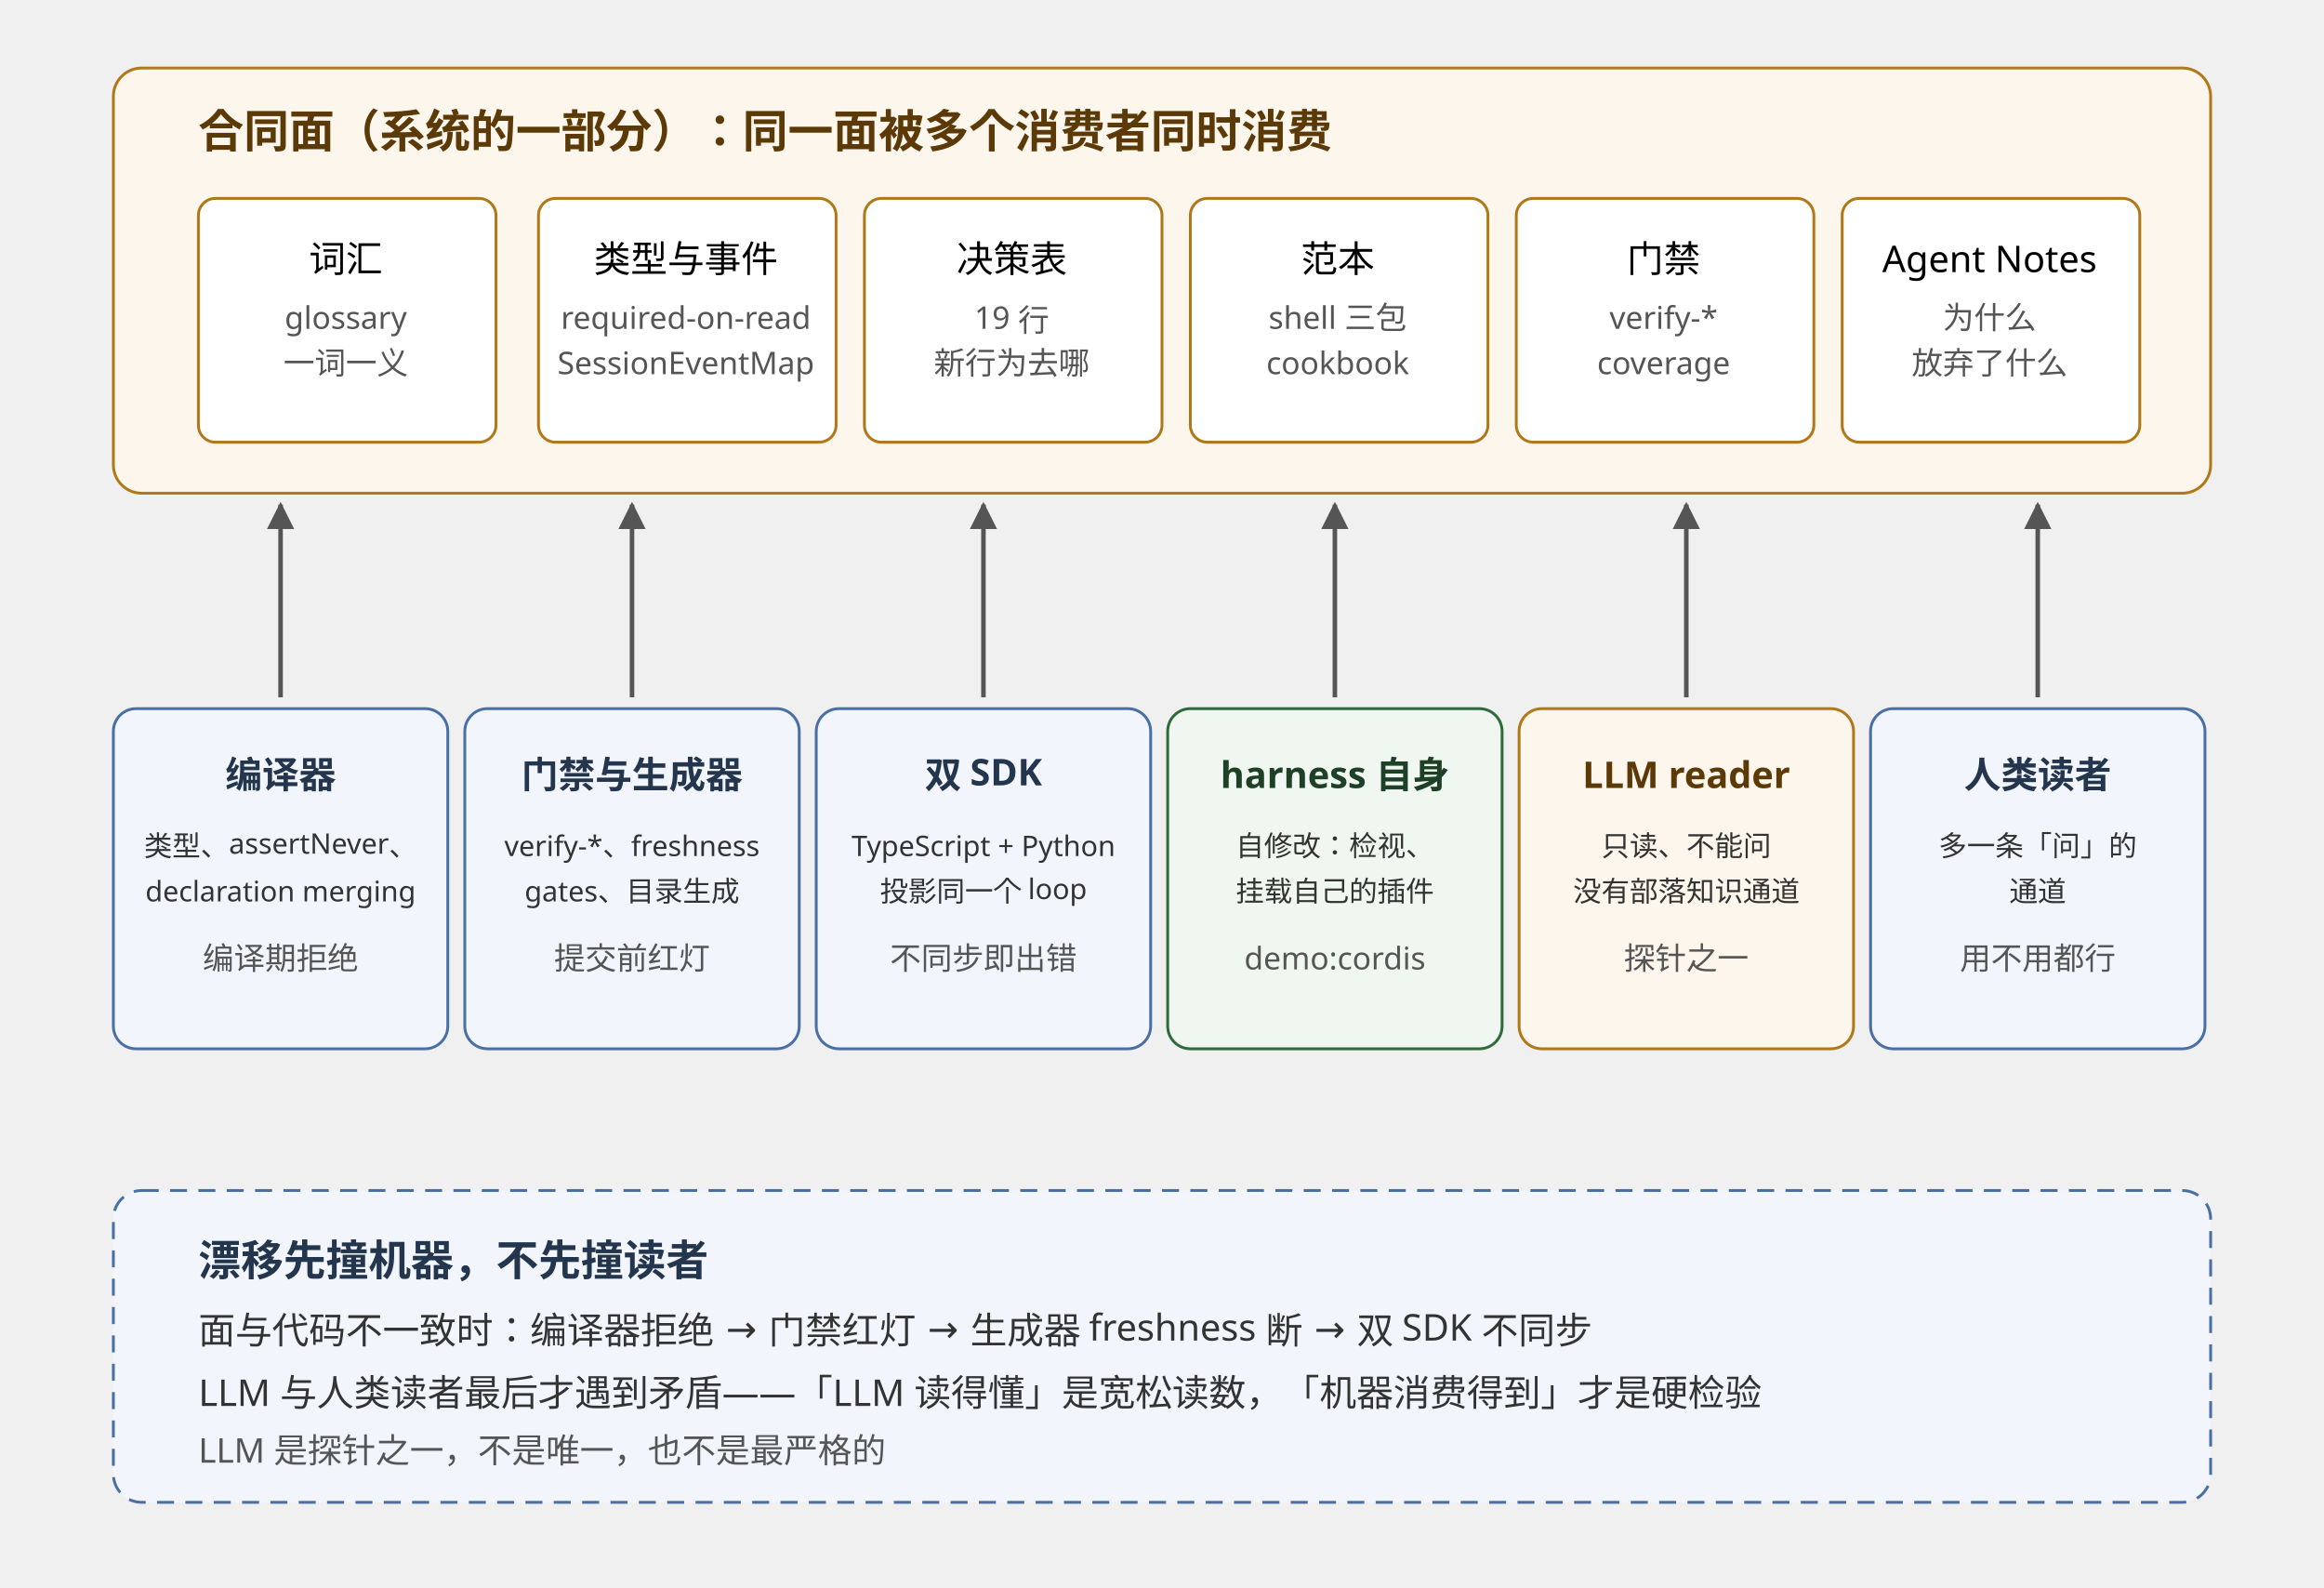
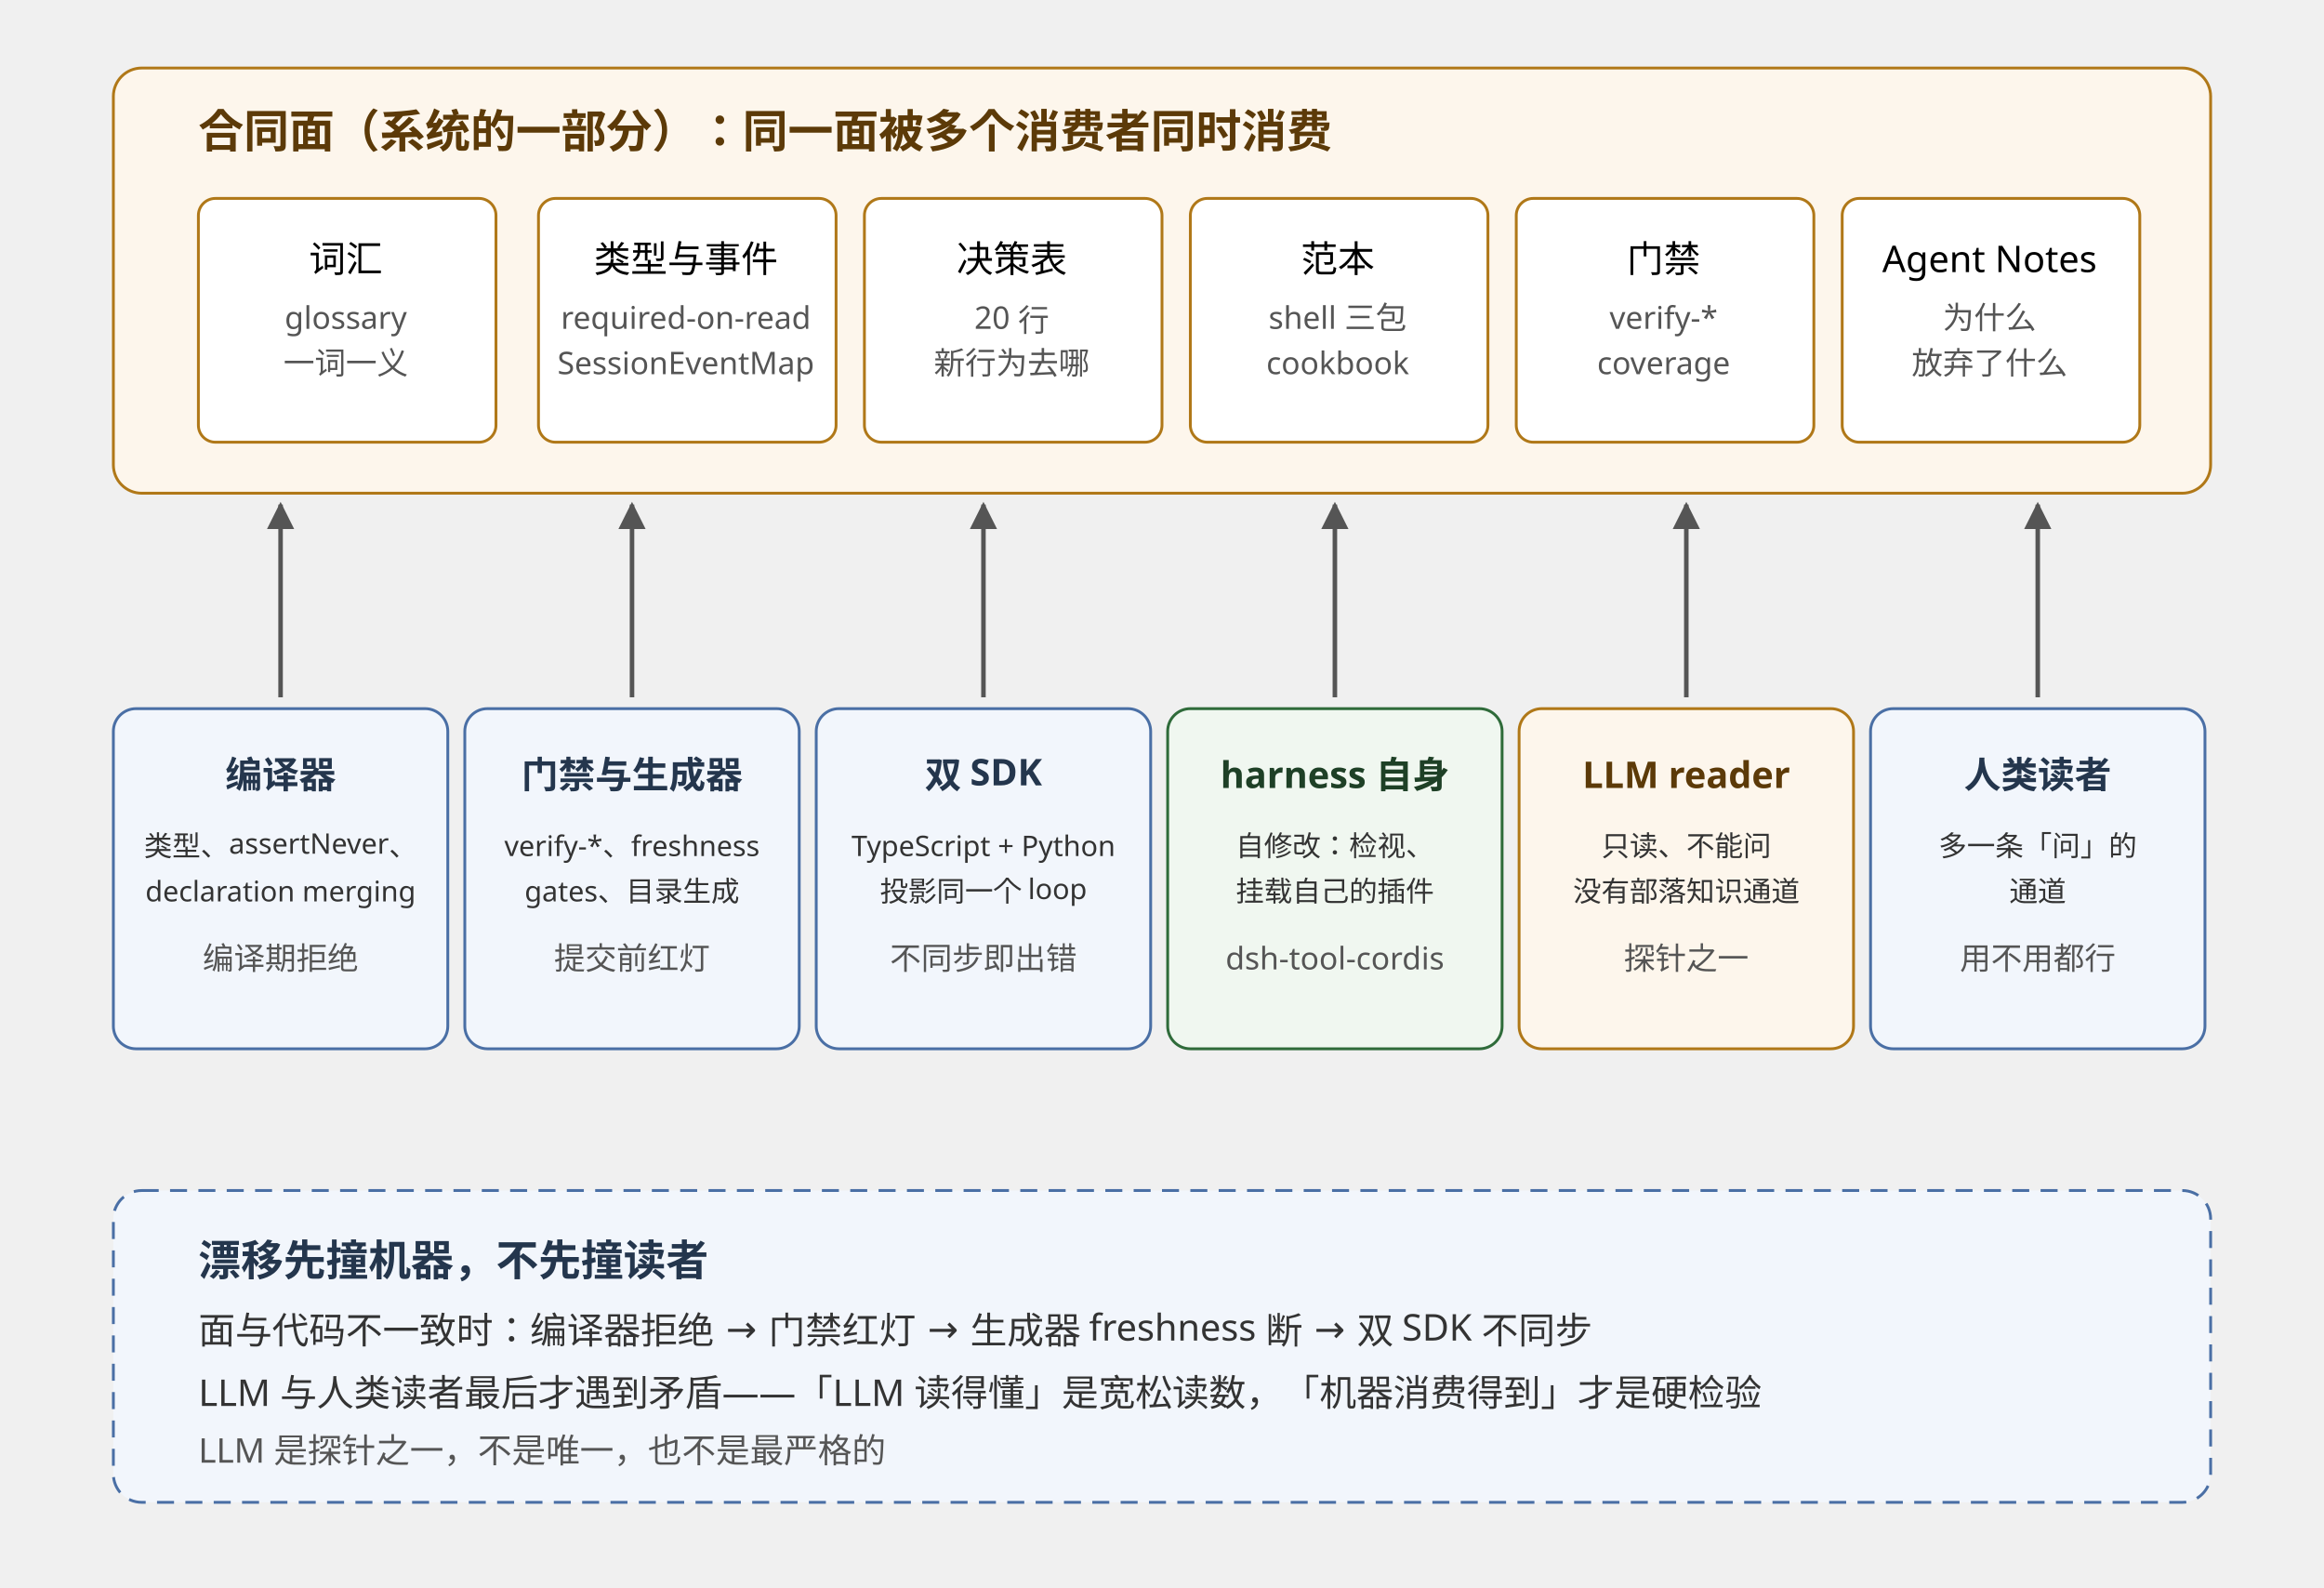
<svg xmlns="http://www.w3.org/2000/svg" width="820" height="560" viewBox="0 0 820 560" font-family="sans-serif">
  <defs>
    <marker id="arrow" viewBox="0 0 10 10" refX="9" refY="5" markerWidth="6" markerHeight="6" orient="auto-start-reverse">
      <path d="M0 0 L10 5 L0 10 z" fill="#555" />
    </marker>
  </defs>
  <rect x="40" y="24" width="740" height="150" rx="10" fill="#fdf6ec" stroke="#b07818" />
  <text x="70" y="52" font-size="16" font-weight="bold" fill="#5c3a08">合同面（系统的一部分）：同一面被多个消费者同时消费</text>
  <rect x="70" y="70" width="105" height="86" rx="6" fill="#fff" stroke="#b07818" />
  <text x="122" y="96" text-anchor="middle" font-size="13">词汇</text>
  <text x="122" y="116" text-anchor="middle" font-size="11" fill="#555">glossary</text>
  <text x="122" y="132" text-anchor="middle" font-size="11" fill="#555">一词一义</text>
  <rect x="190" y="70" width="105" height="86" rx="6" fill="#fff" stroke="#b07818" />
  <text x="242" y="96" text-anchor="middle" font-size="13">类型与事件</text>
  <text x="242" y="116" text-anchor="middle" font-size="11" fill="#555">required-on-read</text>
  <text x="242" y="132" text-anchor="middle" font-size="11" fill="#555">SessionEventMap</text>
  <rect x="305" y="70" width="105" height="86" rx="6" fill="#fff" stroke="#b07818" />
  <text x="357" y="96" text-anchor="middle" font-size="13">决策表</text>
-   <text x="357" y="116" text-anchor="middle" font-size="11" fill="#555">19 行</text>
+   <text x="357" y="116" text-anchor="middle" font-size="11" fill="#555">20 行</text>
  <text x="357" y="132" text-anchor="middle" font-size="11" fill="#555">新行为去哪</text>
  <rect x="420" y="70" width="105" height="86" rx="6" fill="#fff" stroke="#b07818" />
  <text x="472" y="96" text-anchor="middle" font-size="13">范本</text>
  <text x="472" y="116" text-anchor="middle" font-size="11" fill="#555">shell 三包</text>
  <text x="472" y="132" text-anchor="middle" font-size="11" fill="#555">cookbook</text>
  <rect x="535" y="70" width="105" height="86" rx="6" fill="#fff" stroke="#b07818" />
  <text x="587" y="96" text-anchor="middle" font-size="13">门禁</text>
  <text x="587" y="116" text-anchor="middle" font-size="11" fill="#555">verify-*</text>
  <text x="587" y="132" text-anchor="middle" font-size="11" fill="#555">coverage</text>
  <rect x="650" y="70" width="105" height="86" rx="6" fill="#fff" stroke="#b07818" />
  <text x="702" y="96" text-anchor="middle" font-size="13">Agent Notes</text>
  <text x="702" y="116" text-anchor="middle" font-size="11" fill="#555">为什么</text>
  <text x="702" y="132" text-anchor="middle" font-size="11" fill="#555">放弃了什么</text>
  <line x1="99" y1="246" x2="99" y2="178" stroke="#555" stroke-width="1.6" marker-end="url(#arrow)" />
  <line x1="223" y1="246" x2="223" y2="178" stroke="#555" stroke-width="1.6" marker-end="url(#arrow)" />
  <line x1="347" y1="246" x2="347" y2="178" stroke="#555" stroke-width="1.6" marker-end="url(#arrow)" />
  <line x1="471" y1="246" x2="471" y2="178" stroke="#555" stroke-width="1.6" marker-end="url(#arrow)" />
  <line x1="595" y1="246" x2="595" y2="178" stroke="#555" stroke-width="1.6" marker-end="url(#arrow)" />
  <line x1="719" y1="246" x2="719" y2="178" stroke="#555" stroke-width="1.6" marker-end="url(#arrow)" />
  <rect x="40" y="250" width="118" height="120" rx="8" fill="#f2f6fc" stroke="#4a6fa5" />
  <text x="99" y="278" text-anchor="middle" font-size="13" font-weight="bold" fill="#24364d">编译器</text>
  <text x="99" y="302" text-anchor="middle" font-size="10" fill="#333">类型、assertNever、</text>
  <text x="99" y="318" text-anchor="middle" font-size="10" fill="#333">declaration merging</text>
  <text x="99" y="342" text-anchor="middle" font-size="11" fill="#555">编译期拒绝</text>
  <rect x="164" y="250" width="118" height="120" rx="8" fill="#f2f6fc" stroke="#4a6fa5" />
  <text x="223" y="278" text-anchor="middle" font-size="13" font-weight="bold" fill="#24364d">门禁与生成器</text>
  <text x="223" y="302" text-anchor="middle" font-size="10" fill="#333">verify-*、freshness</text>
  <text x="223" y="318" text-anchor="middle" font-size="10" fill="#333">gates、目录生成</text>
  <text x="223" y="342" text-anchor="middle" font-size="11" fill="#555">提交前红灯</text>
  <rect x="288" y="250" width="118" height="120" rx="8" fill="#f2f6fc" stroke="#4a6fa5" />
  <text x="347" y="278" text-anchor="middle" font-size="13" font-weight="bold" fill="#24364d">双 SDK</text>
  <text x="347" y="302" text-anchor="middle" font-size="10" fill="#333">TypeScript + Python</text>
  <text x="347" y="318" text-anchor="middle" font-size="10" fill="#333">投影同一个 loop</text>
  <text x="347" y="342" text-anchor="middle" font-size="11" fill="#555">不同步即出错</text>
  <rect x="412" y="250" width="118" height="120" rx="8" fill="#f0f7f0" stroke="#2f6b3a" />
  <text x="471" y="278" text-anchor="middle" font-size="13" font-weight="bold" fill="#1e4026">harness 自身</text>
  <text x="471" y="302" text-anchor="middle" font-size="10" fill="#333">自修改：检视、</text>
  <text x="471" y="318" text-anchor="middle" font-size="10" fill="#333">挂载自己的插件</text>
-   <text x="471" y="342" text-anchor="middle" font-size="11" fill="#555">demo:cordis</text>
+   <text x="471" y="342" text-anchor="middle" font-size="11" fill="#555">dsh-tool-cordis</text>
  <rect x="536" y="250" width="118" height="120" rx="8" fill="#fdf6ec" stroke="#b07818" />
  <text x="595" y="278" text-anchor="middle" font-size="13" font-weight="bold" fill="#5c3a08">LLM reader</text>
  <text x="595" y="302" text-anchor="middle" font-size="10" fill="#333">只读、不能问</text>
  <text x="595" y="318" text-anchor="middle" font-size="10" fill="#333">没有部落知识通道</text>
  <text x="595" y="342" text-anchor="middle" font-size="11" fill="#555">探针之一</text>
  <rect x="660" y="250" width="118" height="120" rx="8" fill="#f2f6fc" stroke="#4a6fa5" />
  <text x="719" y="278" text-anchor="middle" font-size="13" font-weight="bold" fill="#24364d">人类读者</text>
  <text x="719" y="302" text-anchor="middle" font-size="10" fill="#333">多一条「问」的</text>
  <text x="719" y="318" text-anchor="middle" font-size="10" fill="#333">通道</text>
  <text x="719" y="342" text-anchor="middle" font-size="11" fill="#555">用不用都行</text>
  <rect x="40" y="420" width="740" height="110" rx="10" fill="#f2f6fc" stroke="#4a6fa5" stroke-dasharray="6 4" />
  <text x="70" y="450" font-size="15" font-weight="bold" fill="#24364d">漂移先撞机器，不先撞读者</text>
  <text x="70" y="474" font-size="13" fill="#333">面与代码不一致时：编译器拒绝 → 门禁红灯 → 生成器 freshness 断 → 双 SDK 不同步</text>
  <text x="70" y="496" font-size="13" fill="#333">LLM 与人类读者最后才遇到矛盾——「LLM 读得懂」是宽松读数，「机器消费得到」才是硬检验</text>
  <text x="70" y="516" font-size="12" fill="#555">LLM 是探针之一，不是唯一，也不是最严格的</text>
</svg>
